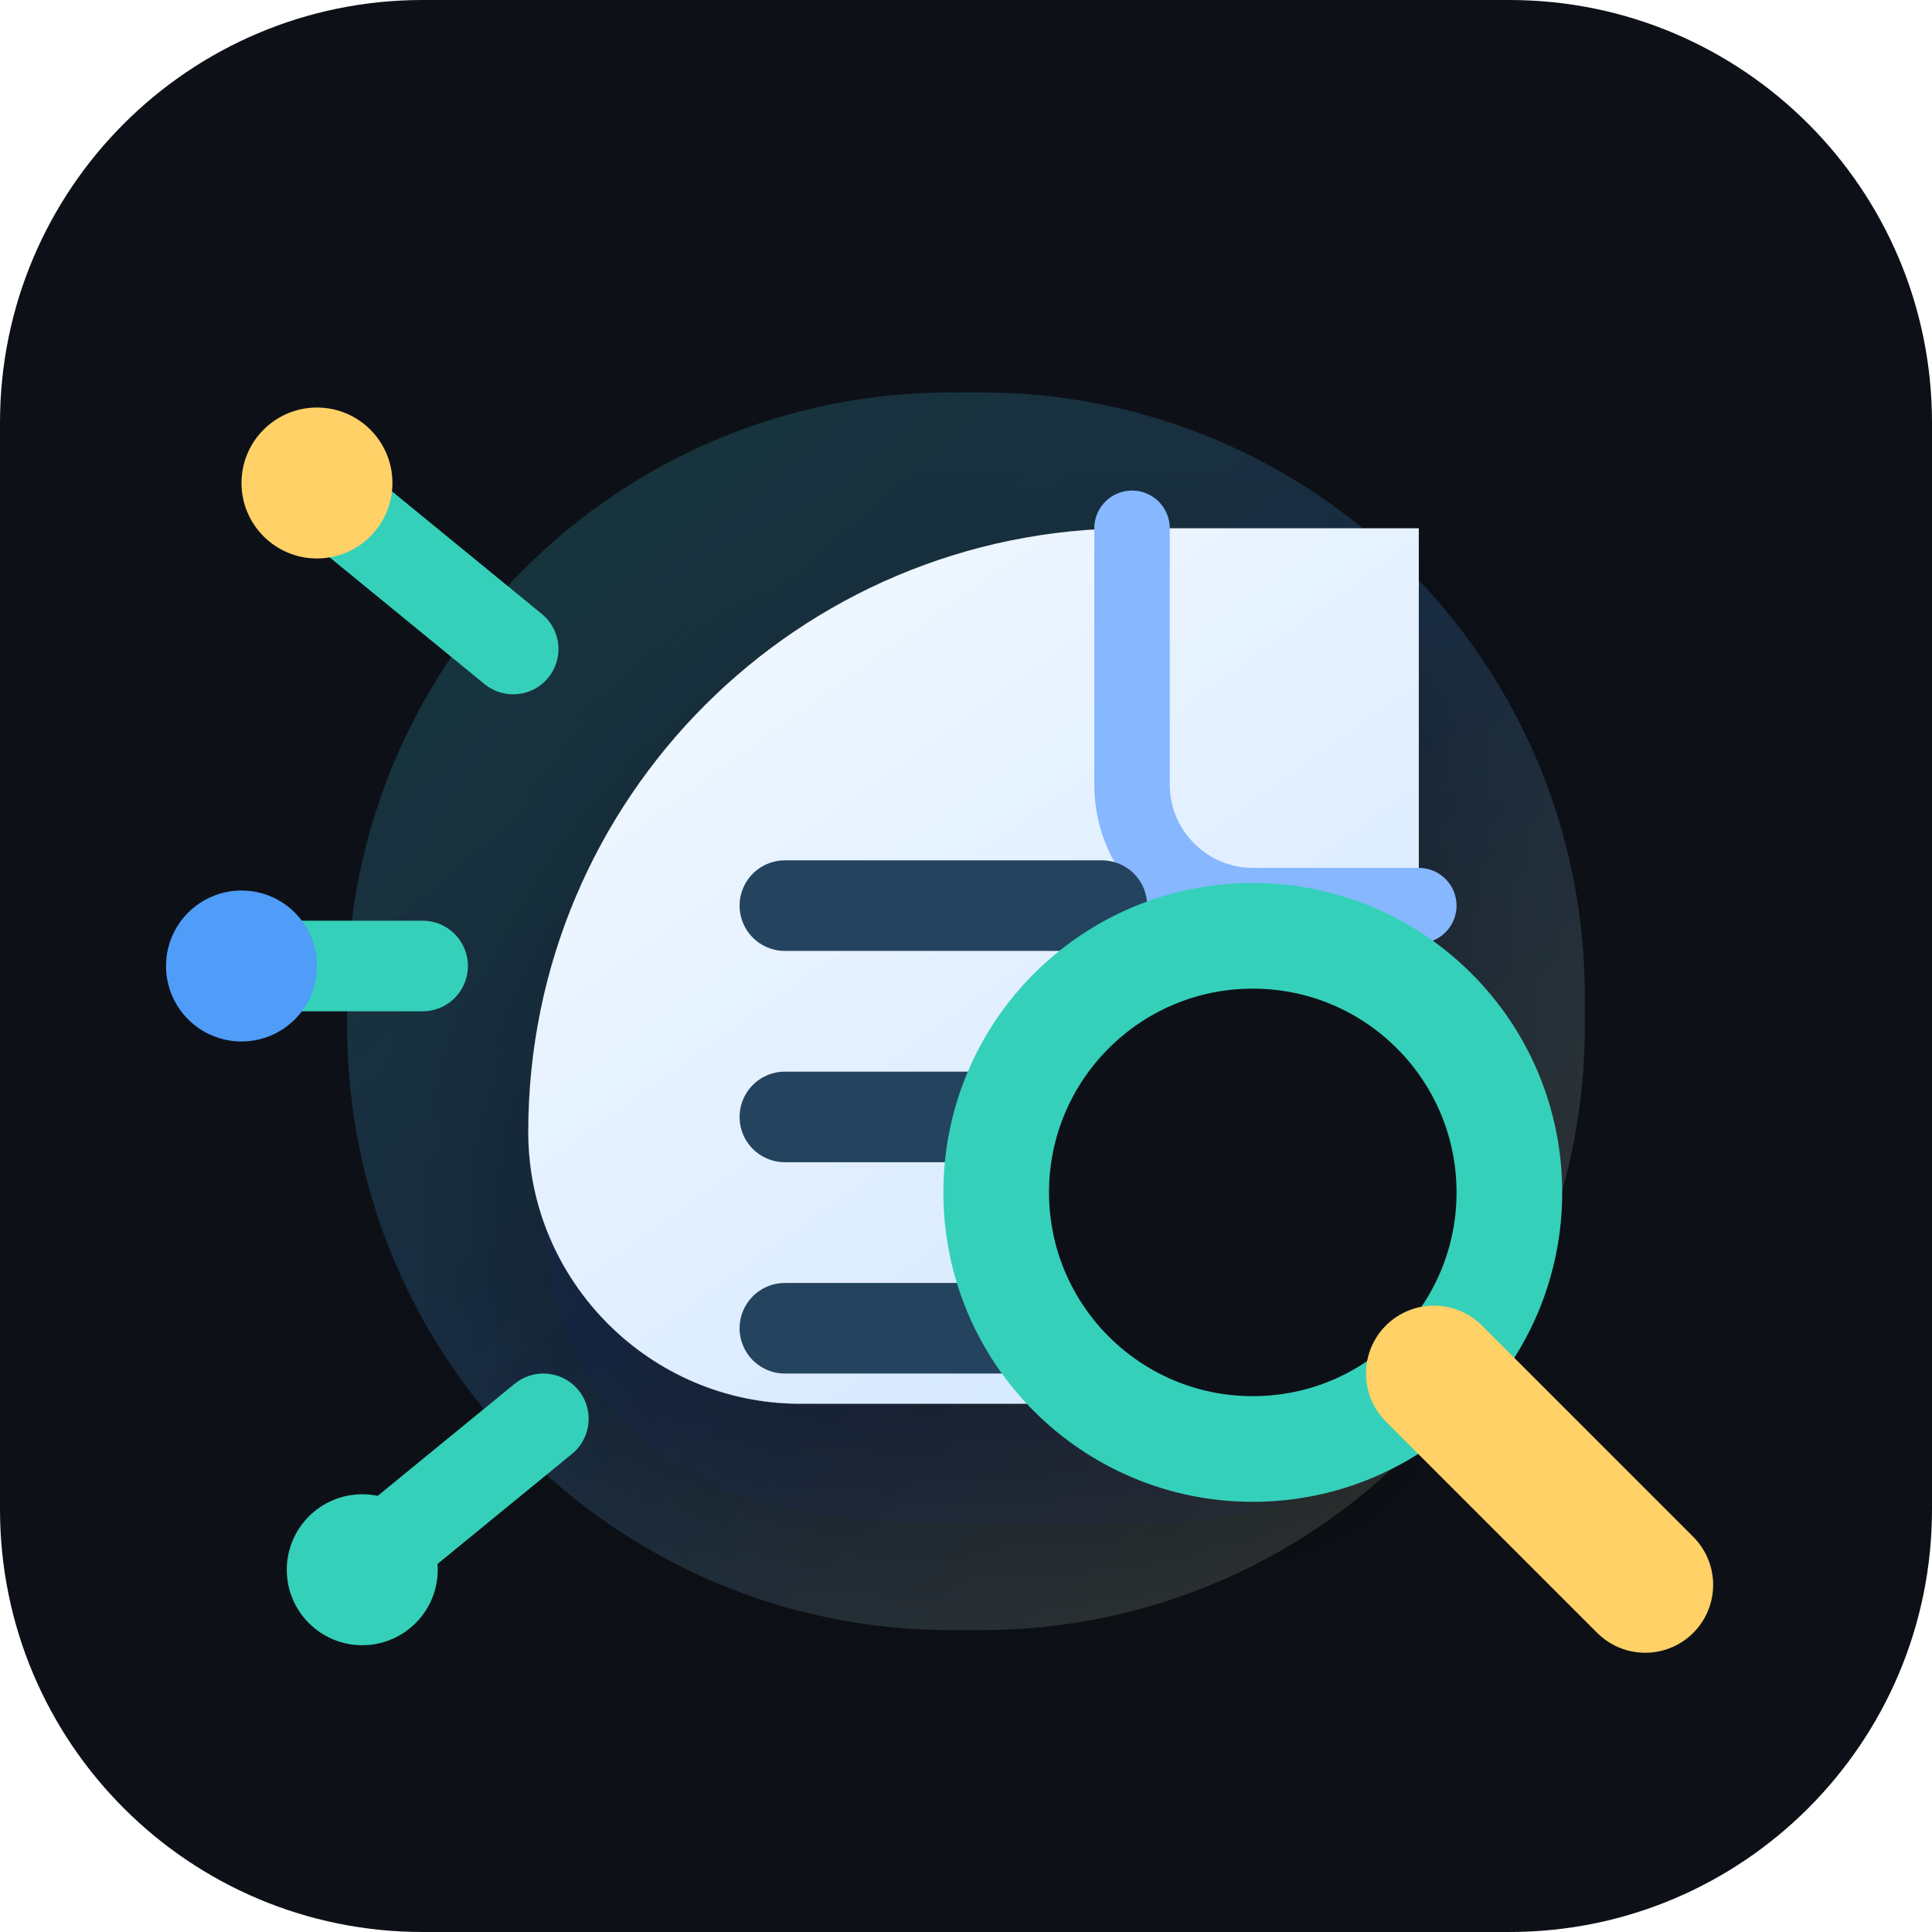
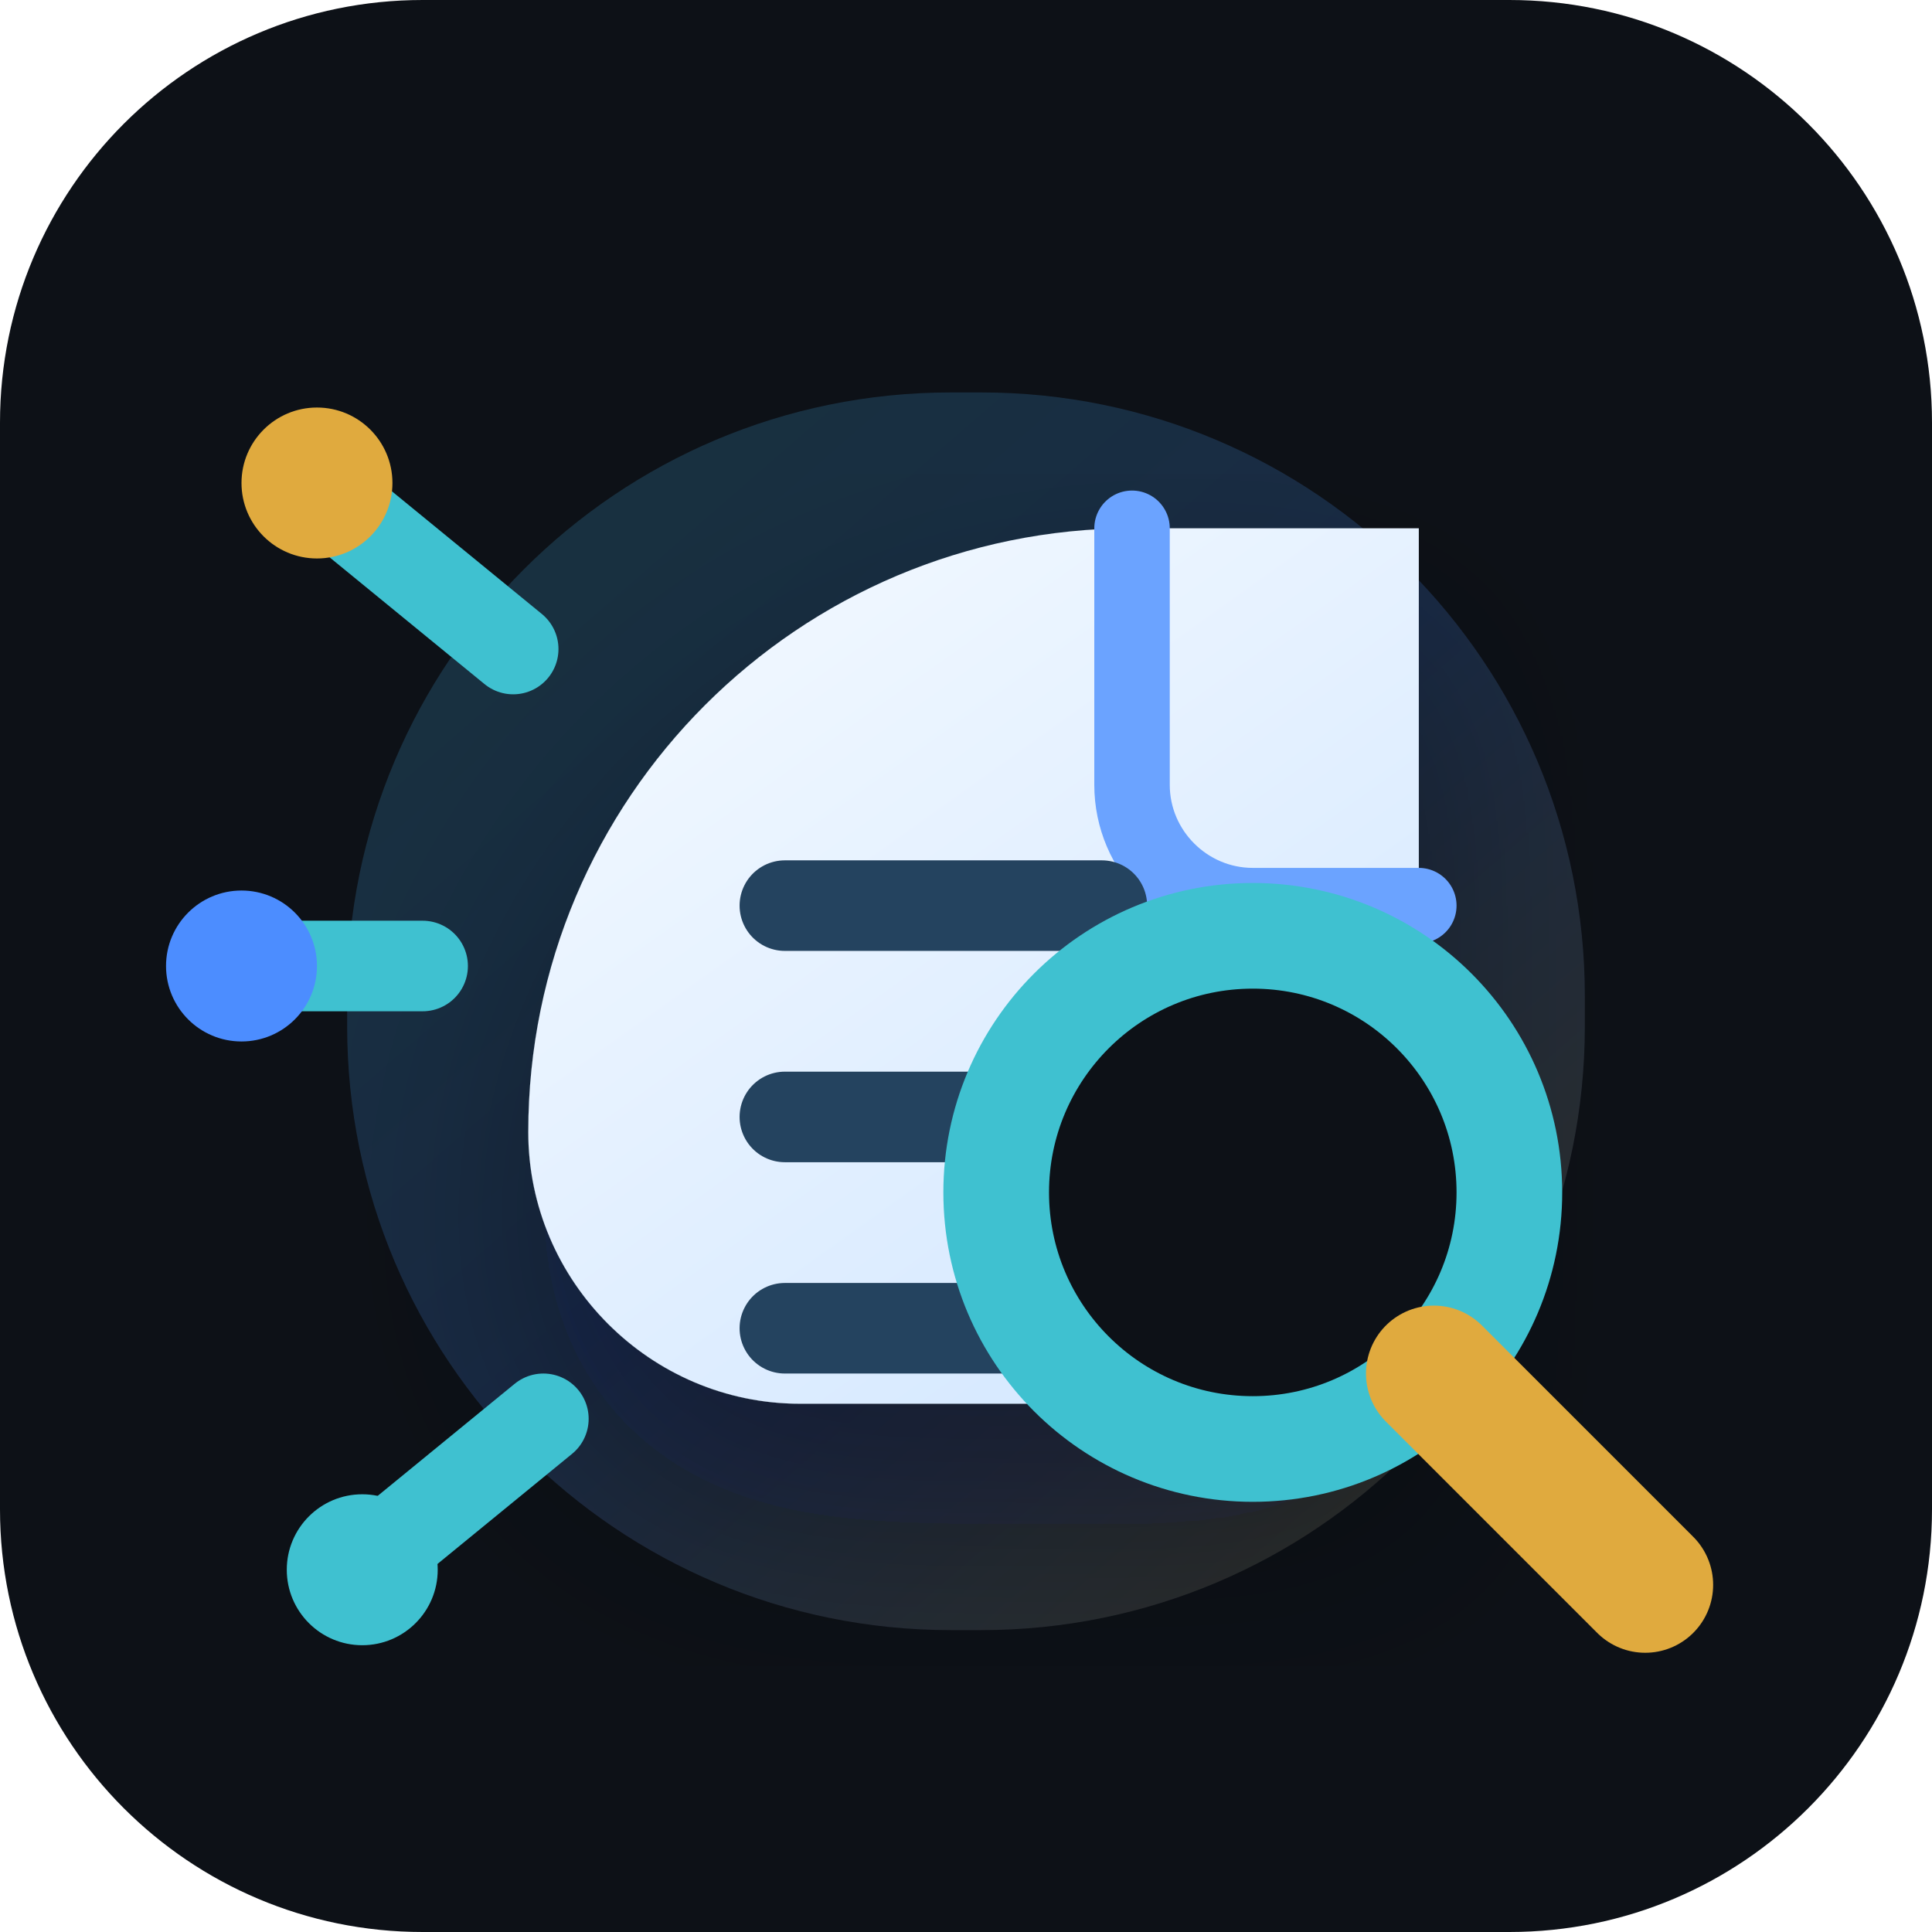
<svg xmlns="http://www.w3.org/2000/svg" width="128" height="128" viewBox="0 0 128 128" role="img" aria-labelledby="title desc">
  <defs>
    <linearGradient id="bg" x1="20" y1="12" x2="112" y2="118" gradientUnits="userSpaceOnUse">
-       <stop offset="0" stop-color="#35d0ba" />
-       <stop offset="0.5" stop-color="#4f9cf9" />
-       <stop offset="1" stop-color="#ffd166" />
+       <stop offset="0" stop-color="#3fc1d0" />
+       <stop offset="0.5" stop-color="#4c8dff" />
+       <stop offset="1" stop-color="#e0aa3e" />
    </linearGradient>
    <linearGradient id="paper" x1="38" y1="30" x2="88" y2="100" gradientUnits="userSpaceOnUse">
      <stop offset="0" stop-color="#f7fbff" />
      <stop offset="1" stop-color="#cfe5ff" />
    </linearGradient>
    <filter id="shadow" x="-20%" y="-20%" width="140%" height="150%">
      <feDropShadow dx="0" dy="8" stdDeviation="8" flood-color="#03101c" flood-opacity="0.34" />
    </filter>
  </defs>
  <rect width="128" height="128" rx="28" fill="#0d1117" />
  <path d="M23 66C23 43.9 40.9 26 63 26h2c22.1 0 40 17.9 40 40v2c0 22.1-17.9 40-40 40h-2c-22.1 0-40-17.9-40-40v-2Z" fill="url(#bg)" opacity="0.2" />
  <path d="M35 75c0-22.1 17.9-40 40-40h19v58H53c-9.9 0-18-8.1-18-18Z" fill="url(#paper)" filter="url(#shadow)" />
-   <path d="M75 35v17c0 4.4 3.6 8 8 8h11" fill="none" stroke="#86b7ff" stroke-width="5" stroke-linecap="round" />
+   <path d="M75 35v17c0 4.4 3.6 8 8 8h11" fill="none" stroke="#6ba3ff" stroke-width="5" stroke-linecap="round" />
  <path d="M52 60h21M52 74h29M52 88h19" stroke="#24435f" stroke-width="6" stroke-linecap="round" />
-   <circle cx="83" cy="79" r="17" fill="#0d1117" stroke="#35d0ba" stroke-width="7" />
-   <path d="m95 91 14 14" stroke="#ffd166" stroke-width="9" stroke-linecap="round" />
-   <path d="M34 43 23 34M28 64H16M36 94l-11 9" stroke="#35d0ba" stroke-width="6" stroke-linecap="round" />
-   <circle cx="21" cy="32" r="5" fill="#ffd166" />
-   <circle cx="16" cy="64" r="5" fill="#4f9cf9" />
-   <circle cx="24" cy="104" r="5" fill="#35d0ba" />
+   <circle cx="83" cy="79" r="17" fill="#0d1117" stroke="#3fc1d0" stroke-width="7" />
+   <path d="m95 91 14 14" stroke="#e0aa3e" stroke-width="9" stroke-linecap="round" />
+   <path d="M34 43 23 34M28 64H16M36 94l-11 9" stroke="#3fc1d0" stroke-width="6" stroke-linecap="round" />
+   <circle cx="21" cy="32" r="5" fill="#e0aa3e" />
+   <circle cx="16" cy="64" r="5" fill="#4c8dff" />
+   <circle cx="24" cy="104" r="5" fill="#3fc1d0" />
</svg>
